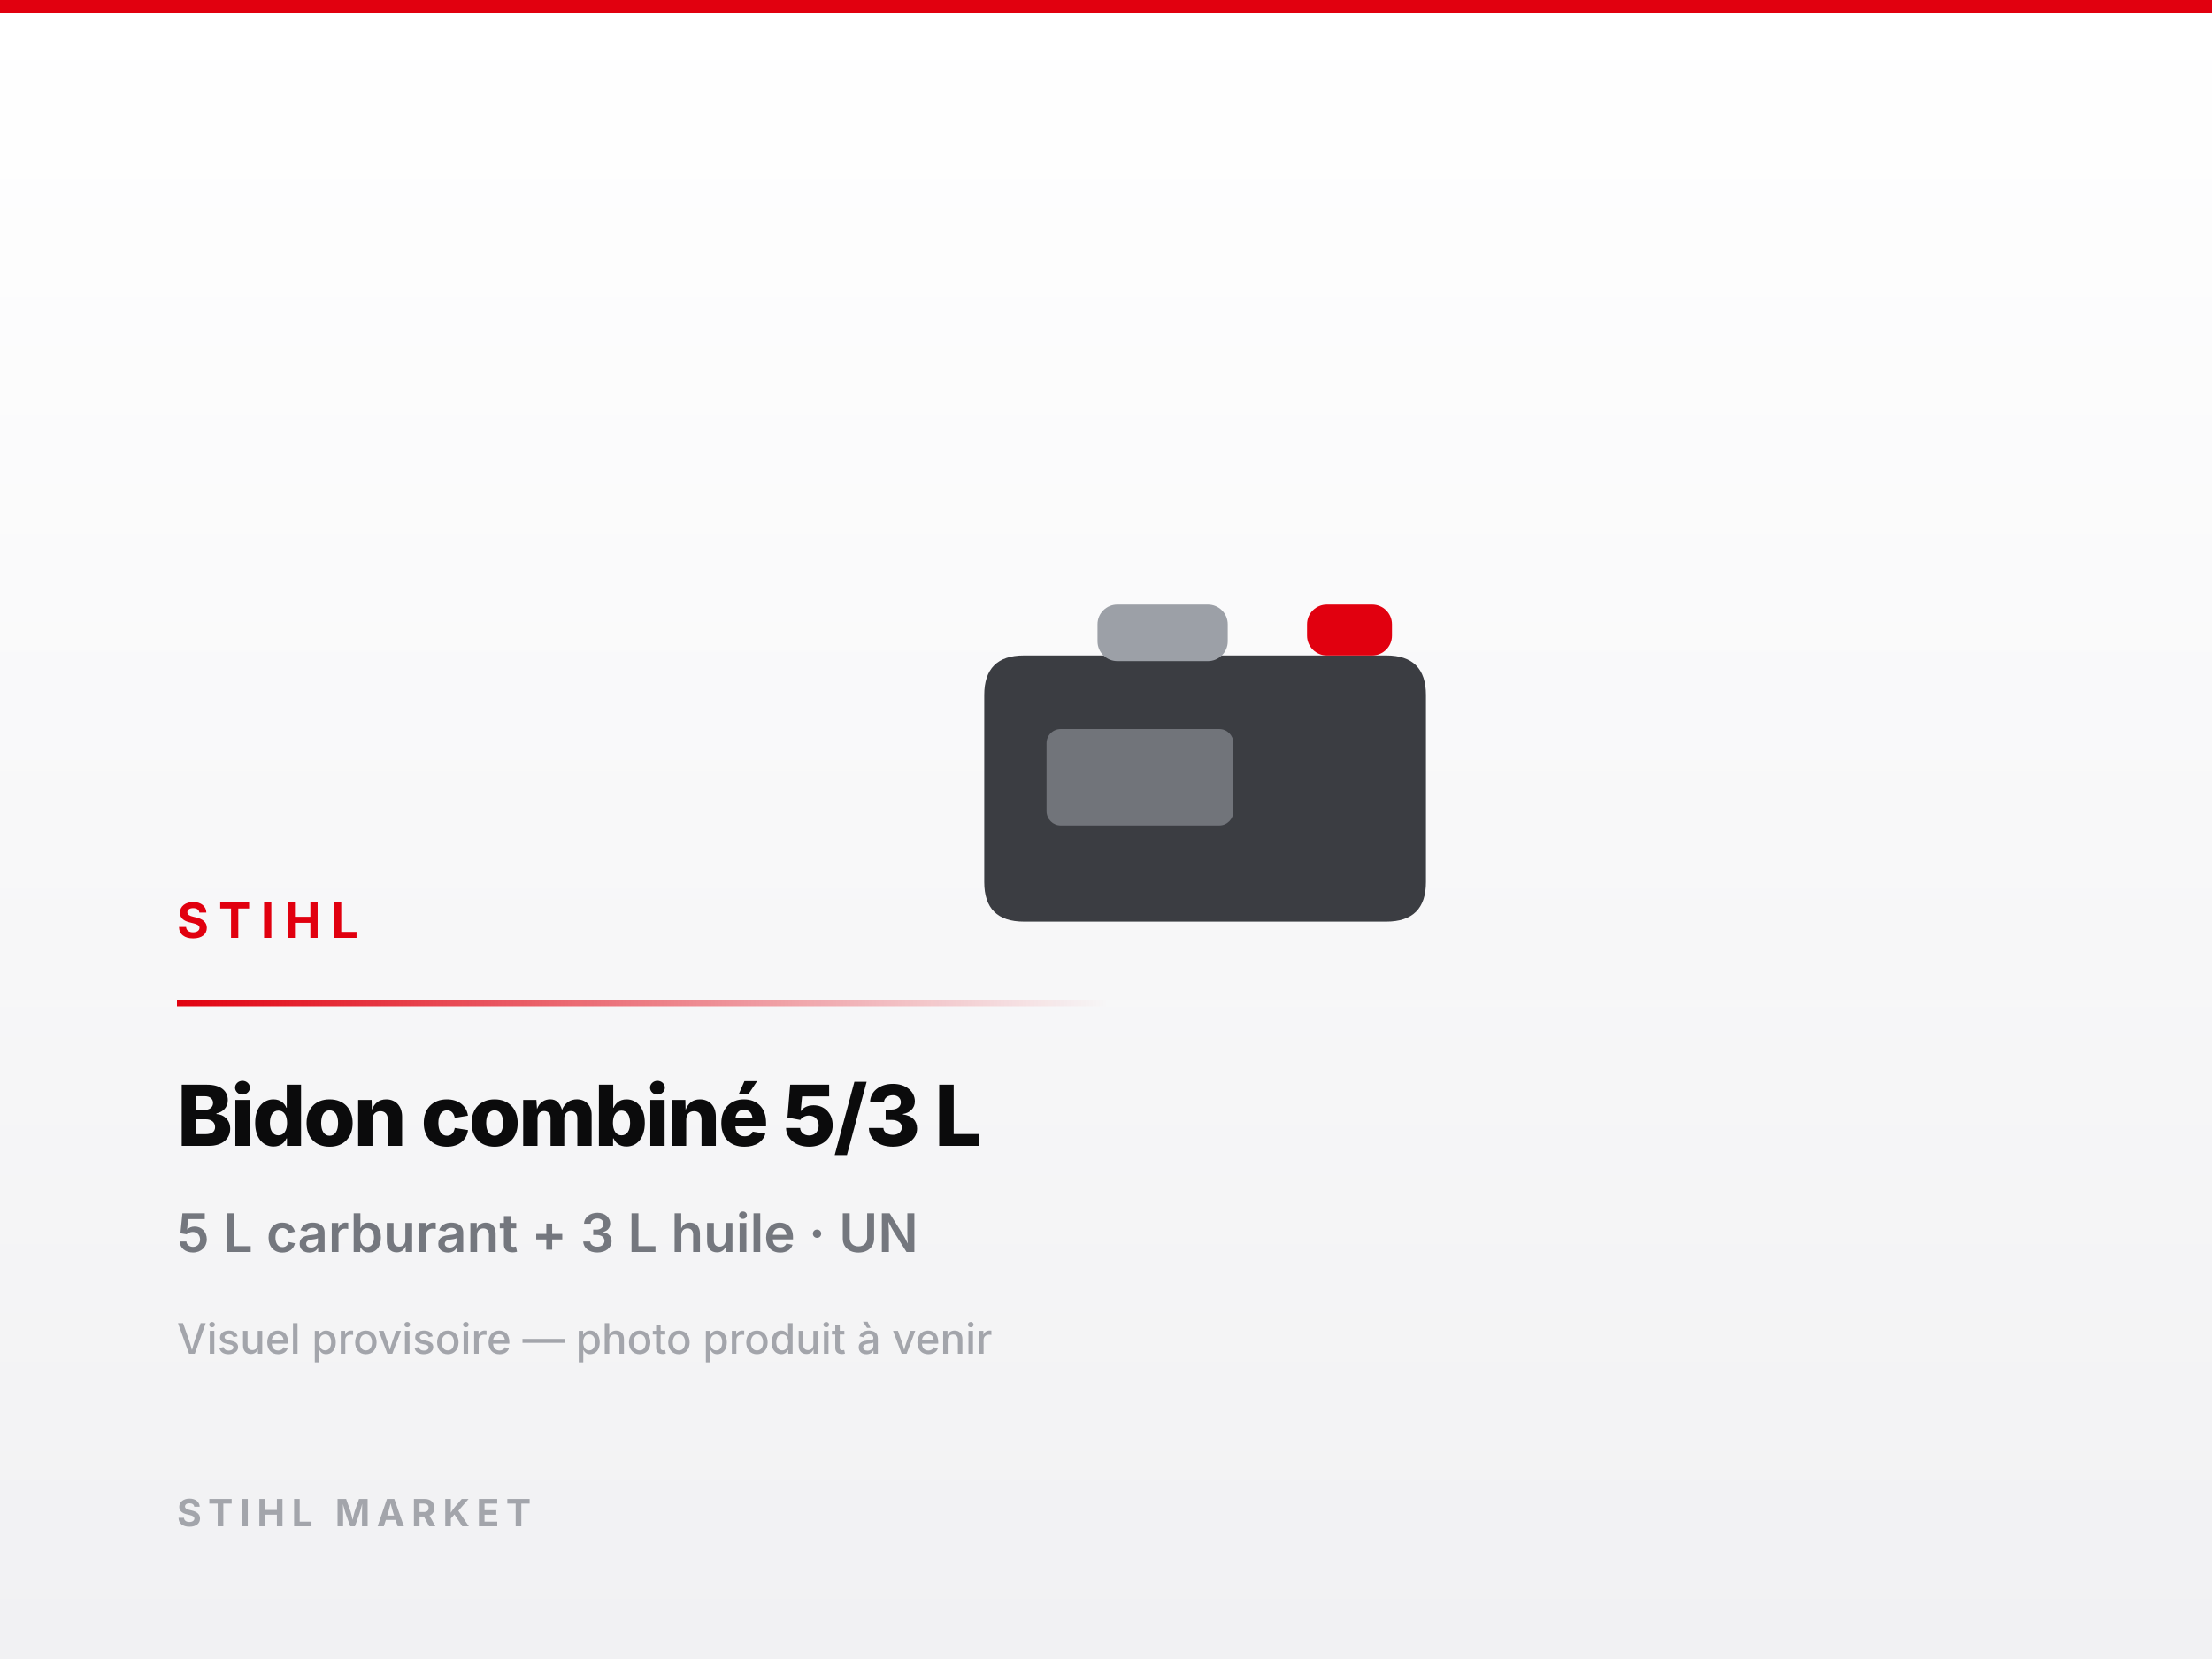
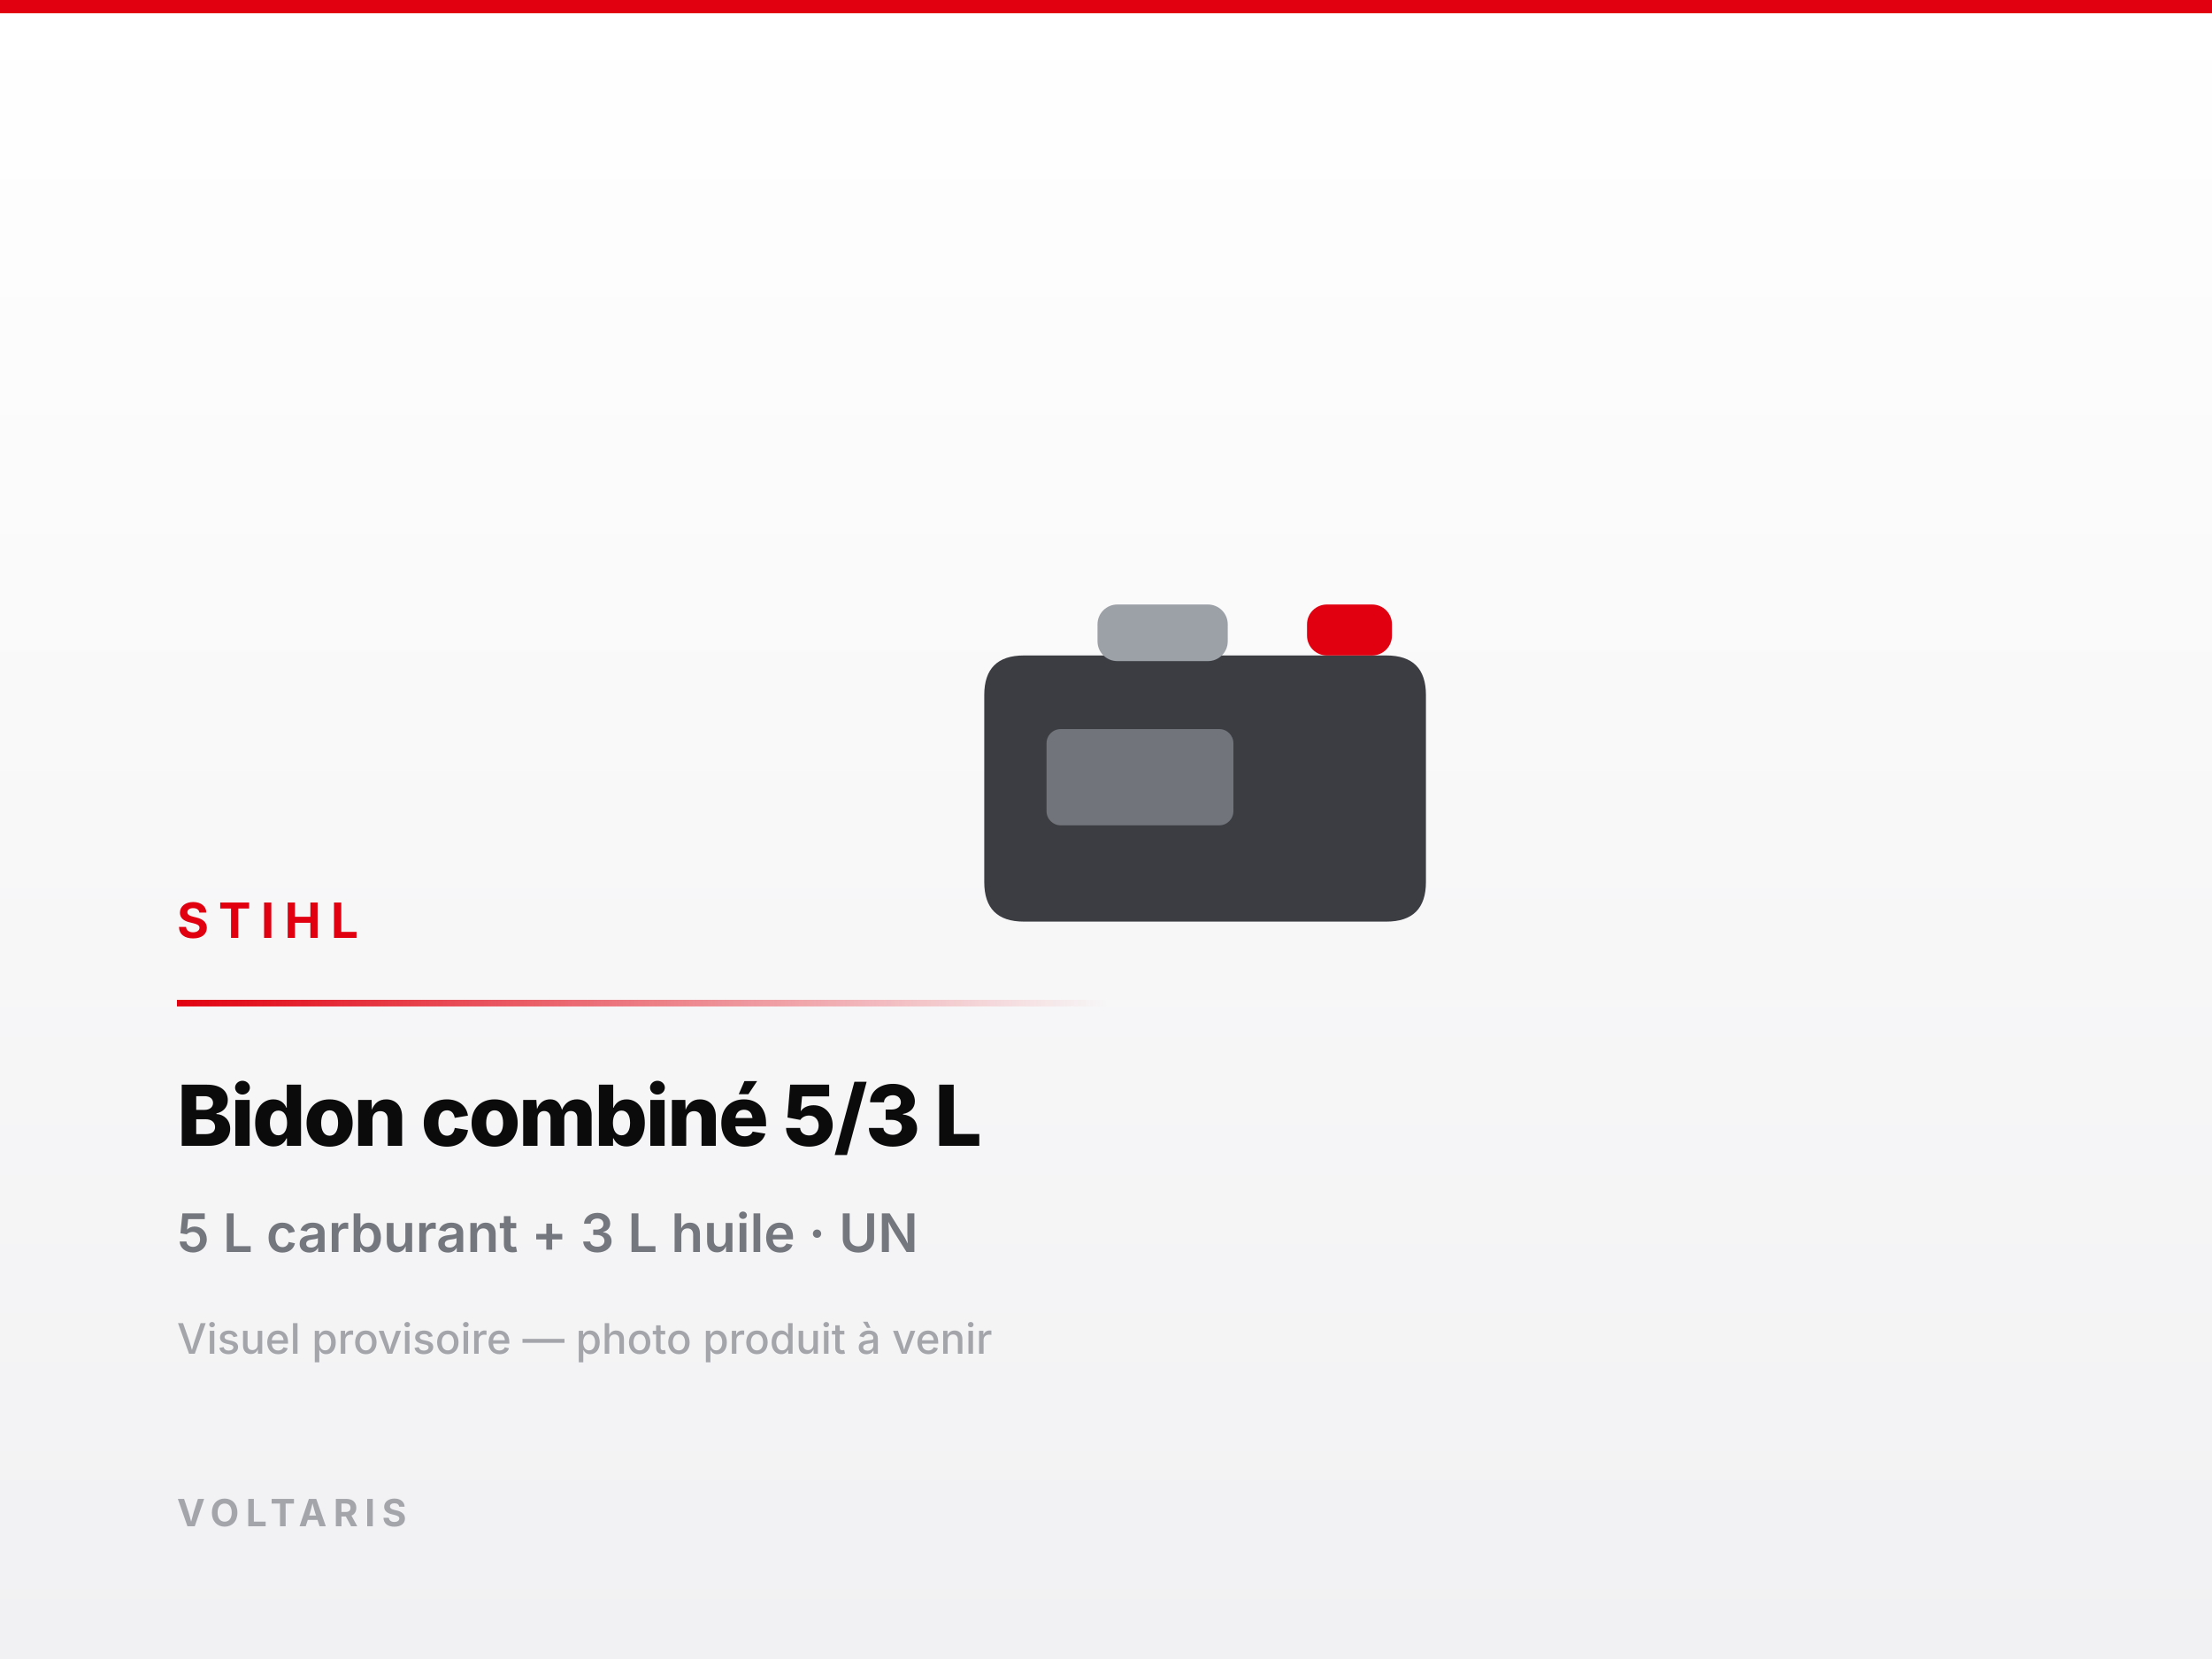
<svg xmlns="http://www.w3.org/2000/svg" viewBox="0 0 1000 750" width="1000" height="750" role="img" aria-label="STIHL Bidon combiné 5/3 L — 5 L carburant + 3 L huile · UN">
  <defs>
    <linearGradient id="bg" x1="0" y1="0" x2="0" y2="1">
      <stop offset="0%" stop-color="#FFFFFF" />
      <stop offset="100%" stop-color="#F1F1F3" />
    </linearGradient>
    <linearGradient id="rule" x1="0" y1="0" x2="1" y2="0">
      <stop offset="0%" stop-color="#E1000F" />
      <stop offset="100%" stop-color="#E1000F" stop-opacity="0" />
    </linearGradient>
  </defs>
  <rect width="1000" height="750" fill="url(#bg)" />
  <rect x="0" y="0" width="1000" height="6" fill="#E1000F" />
  <g transform="translate(340 240) scale(1.28)">
    <path d="M96 44 h128 q14 0 14 14 v66 q0 14 -14 14 H96 q-14 0 -14 -14 V58 q0 -14 14 -14 z" fill="#3B3D42" />
    <rect x="122" y="26" width="46" height="20" rx="7" fill="#9CA0A7" />
    <rect x="196" y="26" width="30" height="18" rx="7" fill="#E1000F" />
    <rect x="104" y="70" width="66" height="34" rx="5" fill="#9CA0A7" opacity=".55" />
  </g>
  <rect x="80" y="452" width="420" height="3" fill="url(#rule)" />
  <text x="80" y="424" font-family="Inter, Roboto, Helvetica, Arial, sans-serif" font-size="22" font-weight="700" letter-spacing="4.5" fill="#E1000F">STIHL</text>
  <text x="80" y="518" font-family="Inter, Roboto, Helvetica, Arial, sans-serif" font-size="38" font-weight="800" letter-spacing="-1" fill="#0B0B0C">Bidon combiné 5/3 L</text>
  <text x="80" y="566" font-family="Inter, Roboto, Helvetica, Arial, sans-serif" font-size="24" font-weight="600" fill="#74777E">5 L carburant + 3 L huile · UN</text>
  <text x="80" y="612" font-family="Inter, Roboto, Helvetica, Arial, sans-serif" font-size="19" font-weight="500" fill="#A3A5AB">Visuel provisoire — photo produit à venir</text>
-   <text x="80" y="690" font-family="Inter, Roboto, Helvetica, Arial, sans-serif" font-size="17" font-weight="700" letter-spacing="3" fill="#A3A5AB">STIHL MARKET</text>
+   <text x="80" y="690" font-family="Inter, Roboto, Helvetica, Arial, sans-serif" font-size="17" font-weight="700" letter-spacing="3" fill="#A3A5AB">VOLTARIS</text>
</svg>
